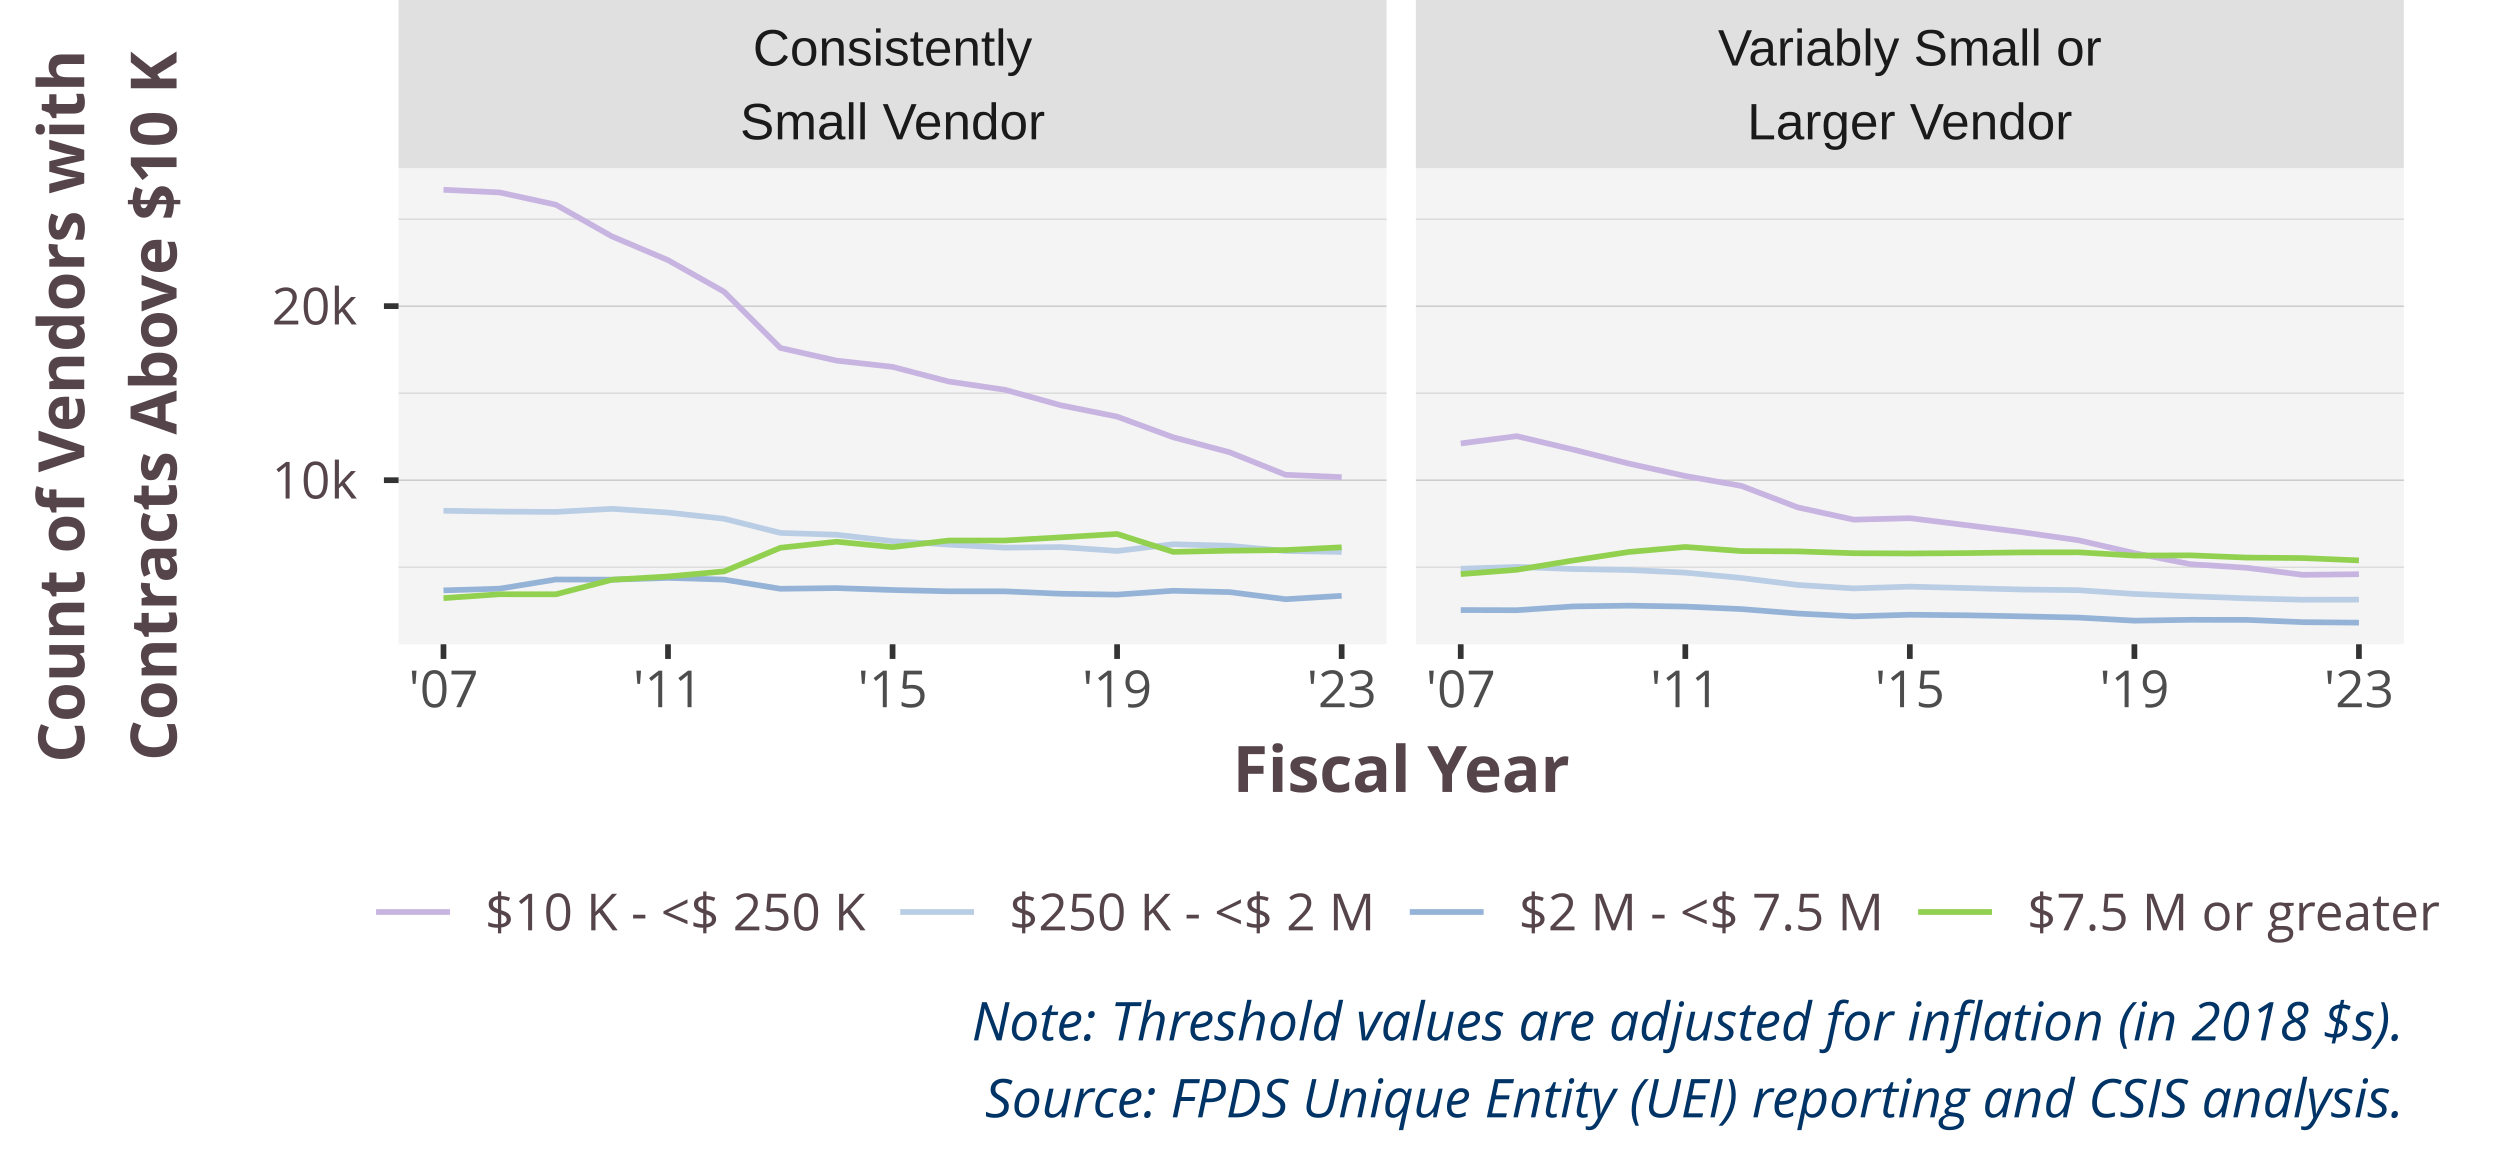
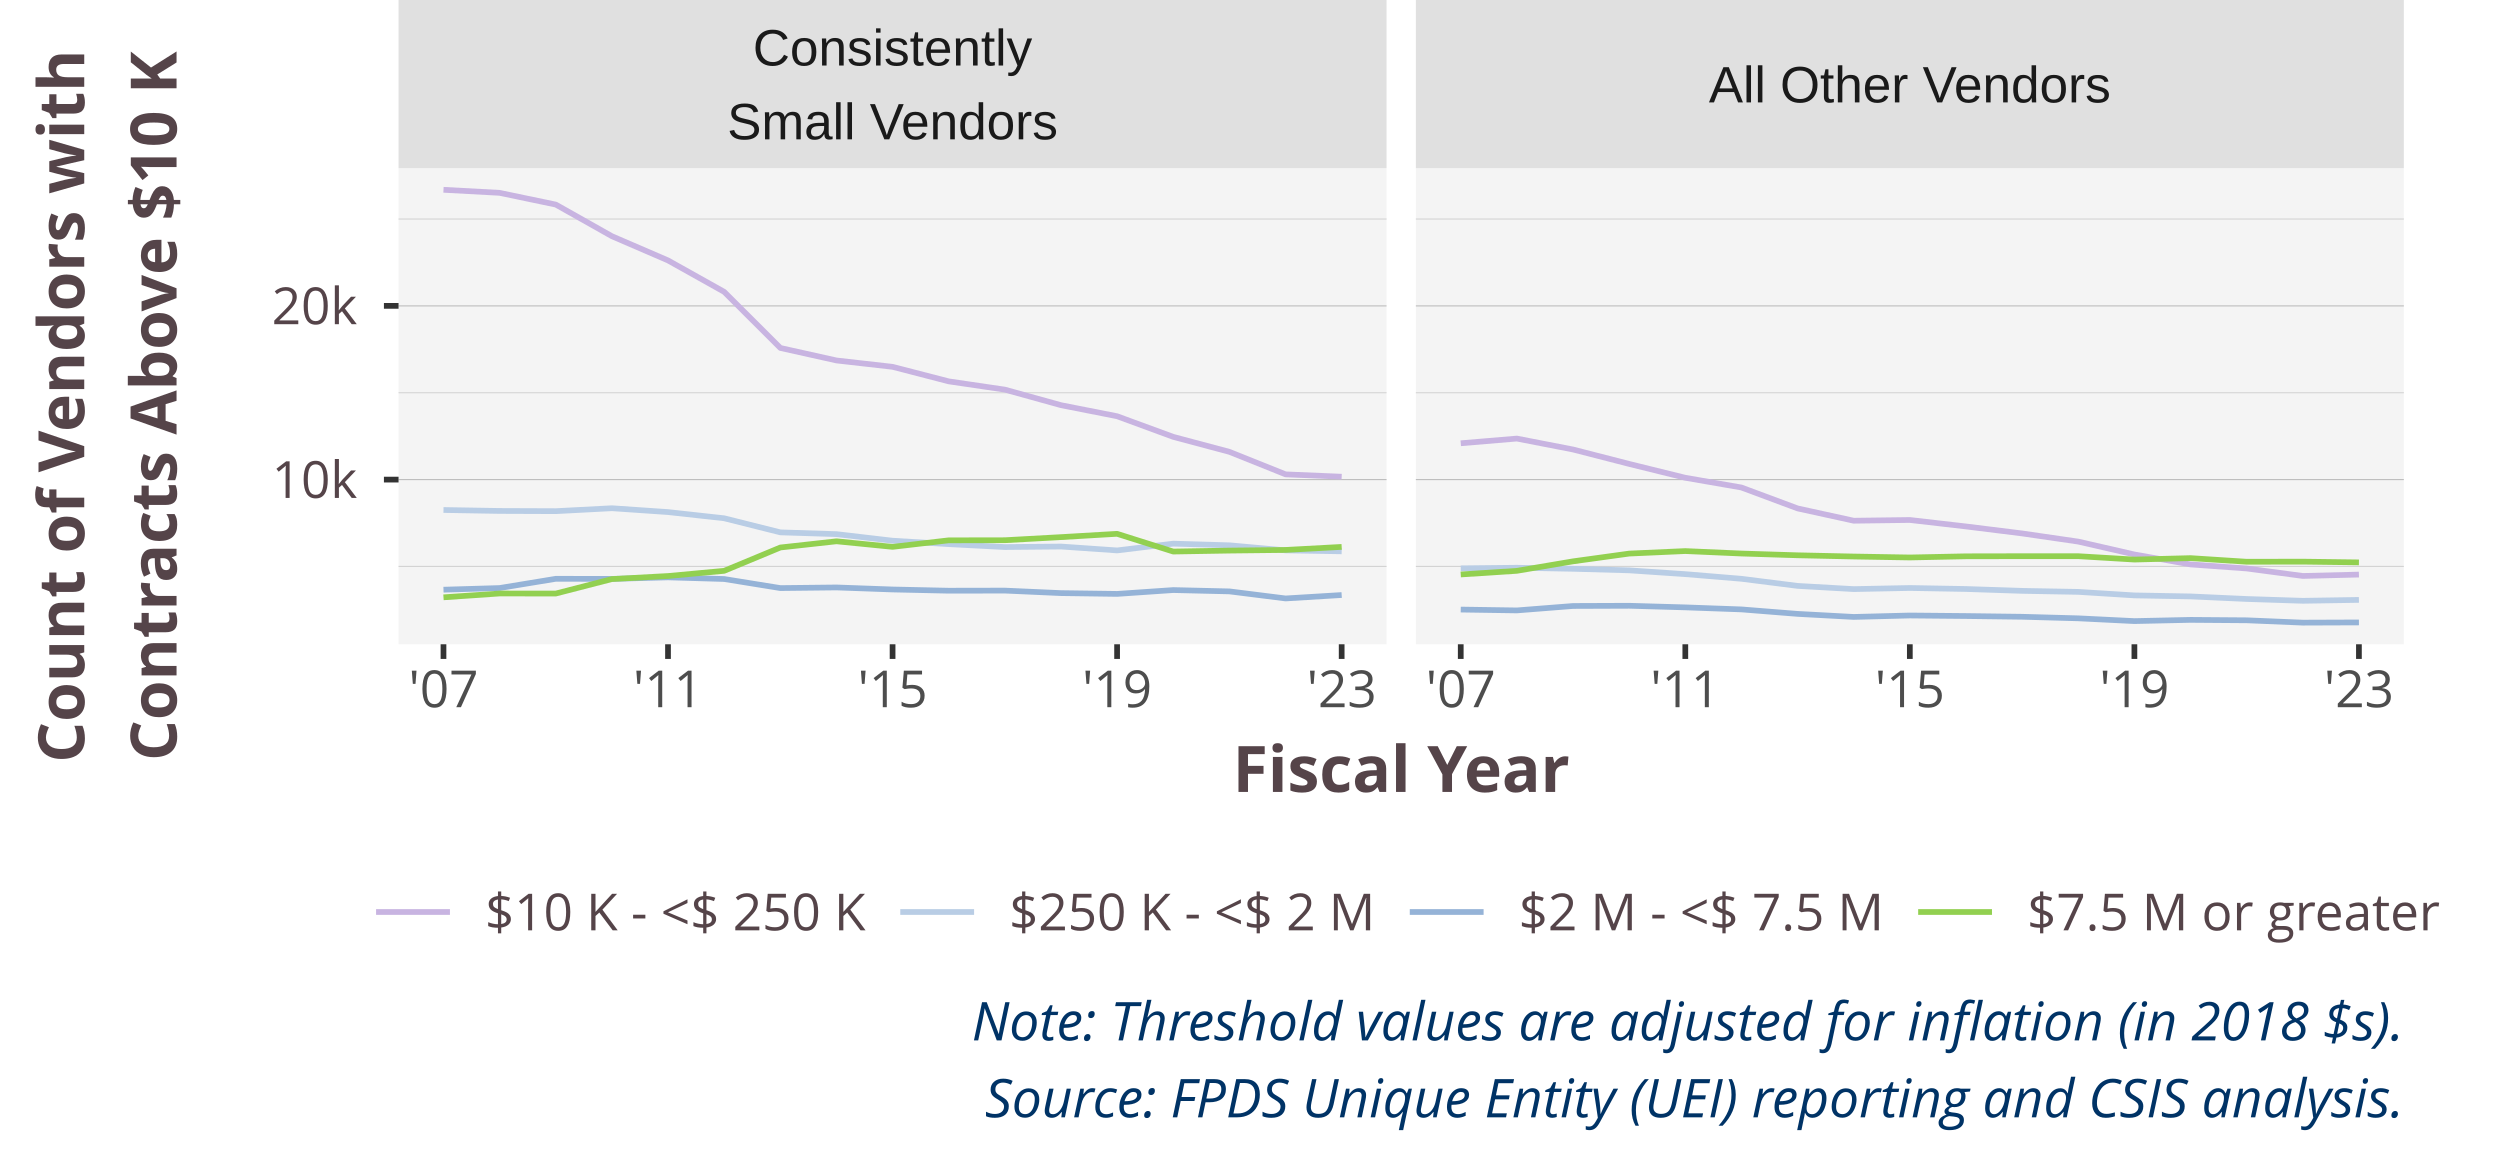
<svg xmlns="http://www.w3.org/2000/svg" class="svglite" width="468.00pt" height="216.00pt" viewBox="0 0 468.00 216.00">
  <defs>
    <style type="text/css">
    .svglite line, .svglite polyline, .svglite polygon, .svglite path, .svglite rect, .svglite circle {
      fill: none;
      stroke: #000000;
      stroke-linecap: round;
      stroke-linejoin: round;
      stroke-miterlimit: 10.00;
    }
    .svglite text {
      white-space: pre;
    }
  </style>
  </defs>
  <rect width="100%" height="100%" style="stroke: none; fill: #FFFFFF;" />
  <defs>
    <clipPath id="cpMC4wMHw0NjguMDB8MC4wMHwyMTYuMDA=">
      <rect x="0.00" y="0.00" width="468.00" height="216.00" />
    </clipPath>
  </defs>
  <g clip-path="url(#cpMC4wMHw0NjguMDB8MC4wMHwyMTYuMDA=)">
    <rect x="0.00" y="-0" width="468.00" height="216.00" style="stroke-width: 1.07; stroke: #FFFFFF; fill: #FFFFFF;" />
  </g>
  <defs>
    <clipPath id="cpNzQuNjF8MjU5LjU3fDMxLjQ4fDEyMC42MQ==">
      <rect x="74.61" y="31.48" width="184.95" height="89.13" />
    </clipPath>
  </defs>
  <g clip-path="url(#cpNzQuNjF8MjU5LjU3fDMxLjQ4fDEyMC42MQ==)">
    <rect x="74.61" y="31.48" width="184.95" height="89.13" style="stroke-width: 1.07; stroke: none; fill: #F4F4F4;" />
-     <polyline points="74.61,106.18 259.57,106.18 " style="stroke-width: 0.21; stroke: #D3D3D3; stroke-linecap: butt;" />
-     <polyline points="74.61,73.60 259.57,73.60 " style="stroke-width: 0.21; stroke: #D3D3D3; stroke-linecap: butt;" />
-     <polyline points="74.61,41.03 259.57,41.03 " style="stroke-width: 0.21; stroke: #D3D3D3; stroke-linecap: butt;" />
-     <polyline points="74.61,89.89 259.57,89.89 " style="stroke-width: 0.21; stroke: #BEBEBE; stroke-linecap: butt;" />
-     <polyline points="74.61,57.31 259.57,57.31 " style="stroke-width: 0.21; stroke: #BEBEBE; stroke-linecap: butt;" />
-     <polyline points="83.02,35.53 93.52,36.03 104.05,38.32 114.55,44.25 125.05,48.70 135.56,54.62 146.09,65.14 156.59,67.51 167.09,68.68 177.59,71.42 188.12,72.97 198.62,75.88 209.12,77.99 219.63,81.86 230.16,84.66 240.66,88.88 251.16,89.32 " style="stroke-width: 1.07; stroke: #C8B4E1; stroke-linecap: butt;" />
-     <polyline points="83.02,95.61 93.52,95.77 104.05,95.83 114.55,95.25 125.05,95.95 135.56,97.11 146.09,99.76 156.59,100.10 167.09,101.31 177.59,101.95 188.12,102.52 198.62,102.41 209.12,103.14 219.63,101.88 230.16,102.18 240.66,103.14 251.16,103.32 " style="stroke-width: 1.07; stroke: #B9CDE5; stroke-linecap: butt;" />
-     <polyline points="83.02,110.52 93.52,110.20 104.05,108.48 114.55,108.51 125.05,108.18 135.56,108.50 146.09,110.22 156.59,110.09 167.09,110.45 177.59,110.69 188.12,110.70 198.62,111.15 209.12,111.31 219.63,110.59 230.16,110.84 240.66,112.17 251.16,111.54 " style="stroke-width: 1.07; stroke: #95B3D7; stroke-linecap: butt;" />
-     <polyline points="83.02,111.97 93.52,111.24 104.05,111.25 114.55,108.53 125.05,107.92 135.56,106.96 146.09,102.54 156.59,101.41 167.09,102.42 177.59,101.19 188.12,101.18 198.62,100.59 209.12,99.96 219.63,103.31 230.16,103.09 240.66,102.97 251.16,102.45 " style="stroke-width: 1.07; stroke: #92D050; stroke-linecap: butt;" />
+     <polyline points="74.61,106.04 259.57,106.04 " style="stroke-width: 0.21; stroke: #D3D3D3; stroke-linecap: butt;" />
+     <polyline points="74.61,73.52 259.57,73.52 " style="stroke-width: 0.21; stroke: #D3D3D3; stroke-linecap: butt;" />
+     <polyline points="74.61,41.00 259.57,41.00 " style="stroke-width: 0.21; stroke: #D3D3D3; stroke-linecap: butt;" />
+     <polyline points="74.61,89.78 259.57,89.78 " style="stroke-width: 0.21; stroke: #BEBEBE; stroke-linecap: butt;" />
+     <polyline points="74.61,57.26 259.57,57.26 " style="stroke-width: 0.21; stroke: #BEBEBE; stroke-linecap: butt;" />
+     <polyline points="83.02,35.53 93.52,36.10 104.05,38.30 114.55,44.22 125.05,48.75 135.56,54.63 146.09,65.14 156.59,67.48 167.09,68.67 177.59,71.39 188.12,72.94 198.62,75.85 209.12,77.92 219.63,81.78 230.16,84.59 240.66,88.80 251.16,89.24 " style="stroke-width: 1.07; stroke: #C8B4E1; stroke-linecap: butt;" />
+     <polyline points="83.02,95.47 93.52,95.65 104.05,95.69 114.55,95.14 125.05,95.86 135.56,97.02 146.09,99.66 156.59,99.99 167.09,101.22 177.59,101.86 188.12,102.41 198.62,102.31 209.12,103.04 219.63,101.77 230.16,102.08 240.66,103.03 251.16,103.21 " style="stroke-width: 1.07; stroke: #B9CDE5; stroke-linecap: butt;" />
+     <polyline points="83.02,110.39 93.52,110.08 104.05,108.35 114.55,108.37 125.05,108.08 135.56,108.39 146.09,110.09 156.59,109.97 167.09,110.35 177.59,110.58 188.12,110.56 198.62,111.03 209.12,111.18 219.63,110.46 230.16,110.71 240.66,112.03 251.16,111.39 " style="stroke-width: 1.07; stroke: #95B3D7; stroke-linecap: butt;" />
+     <polyline points="83.02,111.82 93.52,111.10 104.05,111.11 114.55,108.40 125.05,107.83 135.56,106.86 146.09,102.49 156.59,101.33 167.09,102.37 177.59,101.15 188.12,101.13 198.62,100.55 209.12,99.93 219.63,103.25 230.16,103.07 240.66,102.95 251.16,102.38 " style="stroke-width: 1.07; stroke: #92D050; stroke-linecap: butt;" />
  </g>
  <g clip-path="url(#cpMC4wMHw0NjguMDB8MC4wMHwyMTYuMDA=)">
</g>
  <defs>
    <clipPath id="cpMjY1LjA1fDQ1MC4wMHwzMS40OHwxMjAuNjE=">
      <rect x="265.05" y="31.48" width="184.95" height="89.13" />
    </clipPath>
  </defs>
  <g clip-path="url(#cpMjY1LjA1fDQ1MC4wMHwzMS40OHwxMjAuNjE=)">
    <rect x="265.05" y="31.48" width="184.95" height="89.13" style="stroke-width: 1.07; stroke: none; fill: #F4F4F4;" />
-     <polyline points="265.05,106.18 450.00,106.18 " style="stroke-width: 0.21; stroke: #D3D3D3; stroke-linecap: butt;" />
-     <polyline points="265.05,73.60 450.00,73.60 " style="stroke-width: 0.21; stroke: #D3D3D3; stroke-linecap: butt;" />
-     <polyline points="265.05,41.03 450.00,41.03 " style="stroke-width: 0.21; stroke: #D3D3D3; stroke-linecap: butt;" />
-     <polyline points="265.05,89.89 450.00,89.89 " style="stroke-width: 0.21; stroke: #BEBEBE; stroke-linecap: butt;" />
-     <polyline points="265.05,57.31 450.00,57.31 " style="stroke-width: 0.21; stroke: #BEBEBE; stroke-linecap: butt;" />
-     <polyline points="273.45,83.01 283.95,81.65 294.49,84.16 304.99,86.80 315.49,89.11 325.99,90.96 336.52,94.98 347.02,97.28 357.52,97.00 368.02,98.30 378.55,99.63 389.06,101.13 399.56,103.55 410.06,105.62 420.59,106.29 431.09,107.61 441.59,107.49 " style="stroke-width: 1.07; stroke: #C8B4E1; stroke-linecap: butt;" />
-     <polyline points="273.45,106.47 283.95,106.12 294.49,106.52 304.99,106.71 315.49,107.20 325.99,108.20 336.52,109.50 347.02,110.15 357.52,109.82 368.02,110.08 378.55,110.36 389.06,110.48 399.56,111.19 410.06,111.63 420.59,112.01 431.09,112.27 441.59,112.25 " style="stroke-width: 1.07; stroke: #B9CDE5; stroke-linecap: butt;" />
-     <polyline points="273.45,114.20 283.95,114.23 294.49,113.52 304.99,113.38 315.49,113.55 325.99,114.02 336.52,114.85 347.02,115.38 357.52,115.08 368.02,115.18 378.55,115.38 389.06,115.61 399.56,116.19 410.06,116.03 420.59,116.04 431.09,116.47 441.59,116.56 " style="stroke-width: 1.07; stroke: #95B3D7; stroke-linecap: butt;" />
-     <polyline points="273.45,107.47 283.95,106.66 294.49,104.92 304.99,103.32 315.49,102.39 325.99,103.16 336.52,103.22 347.02,103.56 357.52,103.61 368.02,103.54 378.55,103.41 389.06,103.39 399.56,104.00 410.06,103.96 420.59,104.38 431.09,104.47 441.59,104.91 " style="stroke-width: 1.07; stroke: #92D050; stroke-linecap: butt;" />
+     <polyline points="265.05,106.04 450.00,106.04 " style="stroke-width: 0.21; stroke: #D3D3D3; stroke-linecap: butt;" />
+     <polyline points="265.05,73.52 450.00,73.52 " style="stroke-width: 0.21; stroke: #D3D3D3; stroke-linecap: butt;" />
+     <polyline points="265.05,41.00 450.00,41.00 " style="stroke-width: 0.21; stroke: #D3D3D3; stroke-linecap: butt;" />
+     <polyline points="265.05,89.78 450.00,89.78 " style="stroke-width: 0.21; stroke: #BEBEBE; stroke-linecap: butt;" />
+     <polyline points="265.05,57.26 450.00,57.26 " style="stroke-width: 0.21; stroke: #BEBEBE; stroke-linecap: butt;" />
+     <polyline points="273.45,82.98 283.95,82.10 294.49,84.15 304.99,86.85 315.49,89.44 325.99,91.26 336.52,95.18 347.02,97.48 357.52,97.34 368.02,98.55 378.55,99.86 389.06,101.39 399.56,103.80 410.06,105.66 420.59,106.42 431.09,107.82 441.59,107.56 " style="stroke-width: 1.07; stroke: #C8B4E1; stroke-linecap: butt;" />
+     <polyline points="273.45,106.40 283.95,106.28 294.49,106.48 304.99,106.77 315.49,107.48 325.99,108.35 336.52,109.68 347.02,110.28 357.52,110.07 368.02,110.26 378.55,110.61 389.06,110.80 399.56,111.46 410.06,111.65 420.59,112.13 431.09,112.47 441.59,112.30 " style="stroke-width: 1.07; stroke: #B9CDE5; stroke-linecap: butt;" />
+     <polyline points="273.45,114.11 283.95,114.27 294.49,113.44 304.99,113.40 315.49,113.70 325.99,114.08 336.52,114.92 347.02,115.49 357.52,115.22 368.02,115.32 378.55,115.46 389.06,115.75 399.56,116.27 410.06,116.04 420.59,116.12 431.09,116.56 441.59,116.52 " style="stroke-width: 1.07; stroke: #95B3D7; stroke-linecap: butt;" />
+     <polyline points="273.45,107.54 283.95,106.86 294.49,105.08 304.99,103.63 315.49,103.16 325.99,103.62 336.52,103.95 347.02,104.18 357.52,104.36 368.02,104.14 378.55,104.12 389.06,104.12 399.56,104.75 410.06,104.48 420.59,105.16 431.09,105.14 441.59,105.28 " style="stroke-width: 1.07; stroke: #92D050; stroke-linecap: butt;" />
  </g>
  <g clip-path="url(#cpMC4wMHw0NjguMDB8MC4wMHwyMTYuMDA=)">
</g>
  <defs>
    <clipPath id="cpNzQuNjF8MjU5LjU3fDAuMDB8MzEuNDg=">
      <rect x="74.61" y="0.00" width="184.95" height="31.48" />
    </clipPath>
  </defs>
  <g clip-path="url(#cpNzQuNjF8MjU5LjU3fDAuMDB8MzEuNDg=)">
    <rect x="74.61" y="-0" width="184.95" height="31.48" style="stroke-width: 1.07; stroke: none; fill: #E0E0E0;" />
    <text x="167.09" y="12.26" text-anchor="middle" style="font-size: 9.60px;fill: #1A1A1A; font-family: &quot;Arial&quot;;" textLength="52.24px" lengthAdjust="spacingAndGlyphs">Consistently</text>
-     <text x="167.09" y="26.08" text-anchor="middle" style="font-size: 9.60px;fill: #1A1A1A; font-family: &quot;Arial&quot;;" textLength="59.71px" lengthAdjust="spacingAndGlyphs"> Small Vendor</text>
+     <text x="167.09" y="26.08" text-anchor="middle" style="font-size: 9.60px;fill: #1A1A1A; font-family: &quot;Arial&quot;;" textLength="64.50px" lengthAdjust="spacingAndGlyphs"> Small Vendors</text>
  </g>
  <g clip-path="url(#cpMC4wMHw0NjguMDB8MC4wMHwyMTYuMDA=)">
</g>
  <defs>
    <clipPath id="cpMjY1LjA1fDQ1MC4wMHwwLjAwfDMxLjQ4">
      <rect x="265.05" y="0.00" width="184.95" height="31.48" />
    </clipPath>
  </defs>
  <g clip-path="url(#cpMjY1LjA1fDQ1MC4wMHwwLjAwfDMxLjQ4)">
    <rect x="265.05" y="-0" width="184.95" height="31.48" style="stroke-width: 1.07; stroke: none; fill: #E0E0E0;" />
-     <text x="357.52" y="12.26" text-anchor="middle" style="font-size: 9.60px;fill: #1A1A1A; font-family: &quot;Arial&quot;;" textLength="71.78px" lengthAdjust="spacingAndGlyphs">Variably Small or</text>
-     <text x="357.52" y="26.08" text-anchor="middle" style="font-size: 9.60px;fill: #1A1A1A; font-family: &quot;Arial&quot;;" textLength="60.80px" lengthAdjust="spacingAndGlyphs">Larger Vendor</text>
+     <text x="357.52" y="19.17" text-anchor="middle" style="font-size: 9.60px;fill: #1A1A1A; font-family: &quot;Arial&quot;;" textLength="75.17px" lengthAdjust="spacingAndGlyphs">All Other Vendors</text>
  </g>
  <g clip-path="url(#cpMC4wMHw0NjguMDB8MC4wMHwyMTYuMDA=)">
    <polyline points="83.02,123.35 83.02,120.61 " style="stroke-width: 1.07; stroke: #333333; stroke-linecap: butt;" />
    <polyline points="125.05,123.35 125.05,120.61 " style="stroke-width: 1.07; stroke: #333333; stroke-linecap: butt;" />
    <polyline points="167.09,123.35 167.09,120.61 " style="stroke-width: 1.07; stroke: #333333; stroke-linecap: butt;" />
    <polyline points="209.12,123.35 209.12,120.61 " style="stroke-width: 1.07; stroke: #333333; stroke-linecap: butt;" />
    <polyline points="251.16,123.35 251.16,120.61 " style="stroke-width: 1.07; stroke: #333333; stroke-linecap: butt;" />
    <text x="83.02" y="132.39" text-anchor="middle" style="font-size: 9.60px;fill: #4D4D4D; font-family: &quot;Open Sans&quot;;" textLength="13.08px" lengthAdjust="spacingAndGlyphs">'07</text>
    <text x="125.05" y="132.39" text-anchor="middle" style="font-size: 9.60px;fill: #4D4D4D; font-family: &quot;Open Sans&quot;;" textLength="13.08px" lengthAdjust="spacingAndGlyphs">'11</text>
    <text x="167.09" y="132.39" text-anchor="middle" style="font-size: 9.60px;fill: #4D4D4D; font-family: &quot;Open Sans&quot;;" textLength="13.08px" lengthAdjust="spacingAndGlyphs">'15</text>
    <text x="209.12" y="132.39" text-anchor="middle" style="font-size: 9.60px;fill: #4D4D4D; font-family: &quot;Open Sans&quot;;" textLength="13.08px" lengthAdjust="spacingAndGlyphs">'19</text>
    <text x="251.16" y="132.39" text-anchor="middle" style="font-size: 9.60px;fill: #4D4D4D; font-family: &quot;Open Sans&quot;;" textLength="13.08px" lengthAdjust="spacingAndGlyphs">'23</text>
    <polyline points="273.45,123.35 273.45,120.61 " style="stroke-width: 1.07; stroke: #333333; stroke-linecap: butt;" />
    <polyline points="315.49,123.35 315.49,120.61 " style="stroke-width: 1.07; stroke: #333333; stroke-linecap: butt;" />
    <polyline points="357.52,123.35 357.52,120.61 " style="stroke-width: 1.07; stroke: #333333; stroke-linecap: butt;" />
    <polyline points="399.56,123.35 399.56,120.61 " style="stroke-width: 1.07; stroke: #333333; stroke-linecap: butt;" />
    <polyline points="441.59,123.35 441.59,120.61 " style="stroke-width: 1.07; stroke: #333333; stroke-linecap: butt;" />
    <text x="273.45" y="132.39" text-anchor="middle" style="font-size: 9.60px;fill: #4D4D4D; font-family: &quot;Open Sans&quot;;" textLength="13.08px" lengthAdjust="spacingAndGlyphs">'07</text>
    <text x="315.49" y="132.39" text-anchor="middle" style="font-size: 9.60px;fill: #4D4D4D; font-family: &quot;Open Sans&quot;;" textLength="13.08px" lengthAdjust="spacingAndGlyphs">'11</text>
    <text x="357.52" y="132.39" text-anchor="middle" style="font-size: 9.60px;fill: #4D4D4D; font-family: &quot;Open Sans&quot;;" textLength="13.08px" lengthAdjust="spacingAndGlyphs">'15</text>
    <text x="399.56" y="132.39" text-anchor="middle" style="font-size: 9.60px;fill: #4D4D4D; font-family: &quot;Open Sans&quot;;" textLength="13.08px" lengthAdjust="spacingAndGlyphs">'19</text>
    <text x="441.59" y="132.39" text-anchor="middle" style="font-size: 9.60px;fill: #4D4D4D; font-family: &quot;Open Sans&quot;;" textLength="13.08px" lengthAdjust="spacingAndGlyphs">'23</text>
-     <text x="66.89" y="93.32" text-anchor="end" style="font-size: 9.60px;fill: #554449; font-family: &quot;Open Sans&quot;;" textLength="16.01px" lengthAdjust="spacingAndGlyphs">10k</text>
-     <text x="66.89" y="60.74" text-anchor="end" style="font-size: 9.60px;fill: #554449; font-family: &quot;Open Sans&quot;;" textLength="16.01px" lengthAdjust="spacingAndGlyphs">20k</text>
-     <polyline points="71.87,89.89 74.61,89.89 " style="stroke-width: 1.07; stroke: #333333; stroke-linecap: butt;" />
-     <polyline points="71.87,57.31 74.61,57.31 " style="stroke-width: 1.07; stroke: #333333; stroke-linecap: butt;" />
+     <text x="66.89" y="93.21" text-anchor="end" style="font-size: 9.60px;fill: #554449; font-family: &quot;Open Sans&quot;;" textLength="16.01px" lengthAdjust="spacingAndGlyphs">10k</text>
+     <text x="66.89" y="60.69" text-anchor="end" style="font-size: 9.60px;fill: #554449; font-family: &quot;Open Sans&quot;;" textLength="16.01px" lengthAdjust="spacingAndGlyphs">20k</text>
+     <polyline points="71.87,89.78 74.61,89.78 " style="stroke-width: 1.07; stroke: #333333; stroke-linecap: butt;" />
+     <polyline points="71.87,57.26 74.61,57.26 " style="stroke-width: 1.07; stroke: #333333; stroke-linecap: butt;" />
    <text x="262.31" y="148.25" text-anchor="middle" style="font-size: 12.00px; font-weight: bold;fill: #554449; font-family: &quot;Open Sans&quot;;" textLength="63.71px" lengthAdjust="spacingAndGlyphs">Fiscal Year</text>
    <text transform="translate(15.77,76.04) rotate(-90)" text-anchor="middle" style="font-size: 12.00px; font-weight: bold;fill: #554449; font-family: &quot;Open Sans&quot;;" textLength="133.77px" lengthAdjust="spacingAndGlyphs">Count of Vendors with</text>
    <text transform="translate(33.05,76.04) rotate(-90)" text-anchor="middle" style="font-size: 12.00px; font-weight: bold;fill: #554449; font-family: &quot;Open Sans&quot;;" textLength="133.37px" lengthAdjust="spacingAndGlyphs">Contracts Above $10 K</text>
    <rect x="65.84" y="162.09" width="392.93" height="17.28" style="stroke-width: 1.07; stroke: none; fill: #FFFFFF;" />
    <rect x="68.68" y="162.09" width="17.28" height="17.28" style="stroke-width: 1.07; stroke: none; fill: #FFFFFF;" />
    <line x1="70.40" y1="170.73" x2="84.23" y2="170.73" style="stroke-width: 1.07; stroke: #C8B4E1; stroke-linecap: butt;" />
    <rect x="166.80" y="162.09" width="17.28" height="17.28" style="stroke-width: 1.07; stroke: none; fill: #FFFFFF;" />
    <line x1="168.53" y1="170.73" x2="182.35" y2="170.73" style="stroke-width: 1.07; stroke: #B9CDE5; stroke-linecap: butt;" />
    <rect x="262.18" y="162.09" width="17.28" height="17.28" style="stroke-width: 1.07; stroke: none; fill: #FFFFFF;" />
    <line x1="263.91" y1="170.73" x2="277.73" y2="170.73" style="stroke-width: 1.07; stroke: #95B3D7; stroke-linecap: butt;" />
    <rect x="357.35" y="162.09" width="17.28" height="17.28" style="stroke-width: 1.07; stroke: none; fill: #FFFFFF;" />
    <line x1="359.08" y1="170.73" x2="372.90" y2="170.73" style="stroke-width: 1.07; stroke: #92D050; stroke-linecap: butt;" />
    <text x="90.78" y="174.16" style="font-size: 9.60px;fill: #554449; font-family: &quot;Open Sans&quot;;" textLength="71.19px" lengthAdjust="spacingAndGlyphs">$10 K - &lt;$ 250 K</text>
    <text x="188.90" y="174.16" style="font-size: 9.60px;fill: #554449; font-family: &quot;Open Sans&quot;;" textLength="68.45px" lengthAdjust="spacingAndGlyphs">$250 K - &lt;$ 2 M</text>
    <text x="284.29" y="174.16" style="font-size: 9.60px;fill: #554449; font-family: &quot;Open Sans&quot;;" textLength="68.23px" lengthAdjust="spacingAndGlyphs">$2 M - &lt;$ 7.5 M</text>
    <text x="379.46" y="174.16" style="font-size: 9.60px;fill: #554449; font-family: &quot;Open Sans&quot;;" textLength="77.32px" lengthAdjust="spacingAndGlyphs">$7.5 M or greater</text>
    <text x="450.00" y="194.76" text-anchor="end" style="font-size: 10.00px; font-style: italic;fill: #003366; font-family: &quot;Open Sans&quot;;" textLength="268.89px" lengthAdjust="spacingAndGlyphs">Note: Threshold values are adjusted for inflation (in 2018 $s).</text>
    <text x="450.00" y="209.16" text-anchor="end" style="font-size: 10.00px; font-style: italic;fill: #003366; font-family: &quot;Open Sans&quot;;" textLength="266.75px" lengthAdjust="spacingAndGlyphs">Source: FPDS Unique Entity (UEI) reporting and CSIS analysis.</text>
  </g>
</svg>
